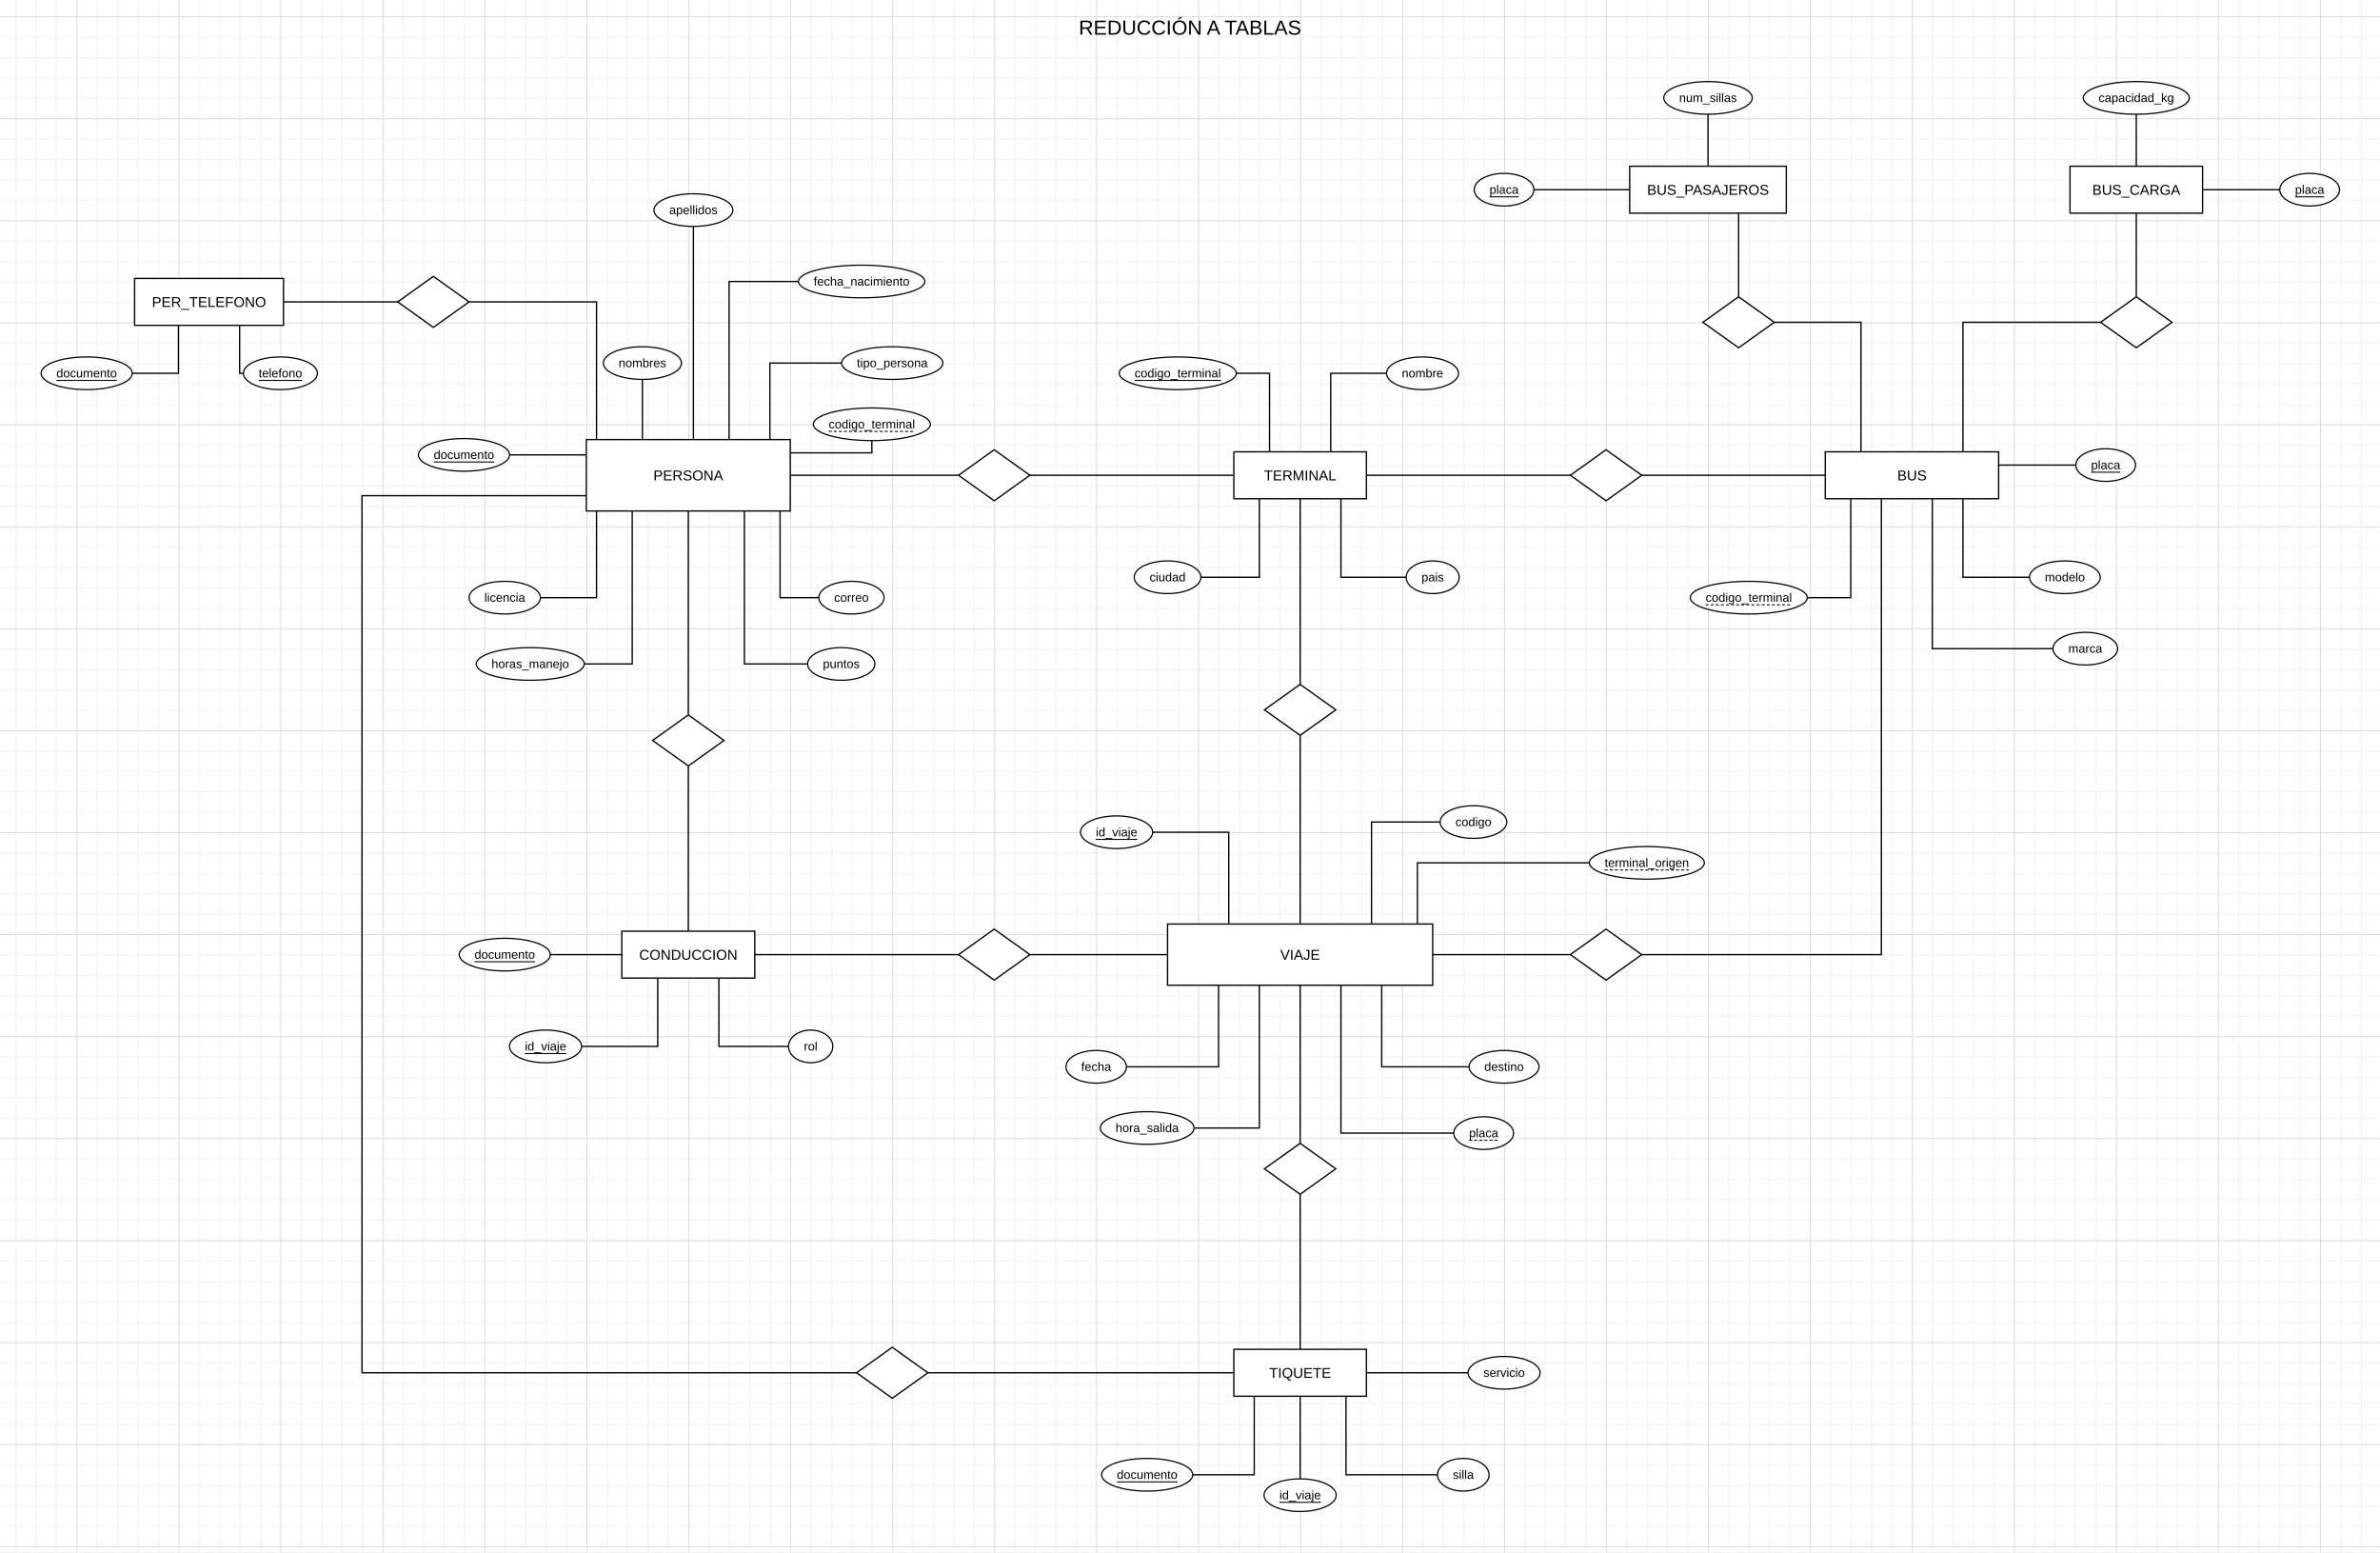
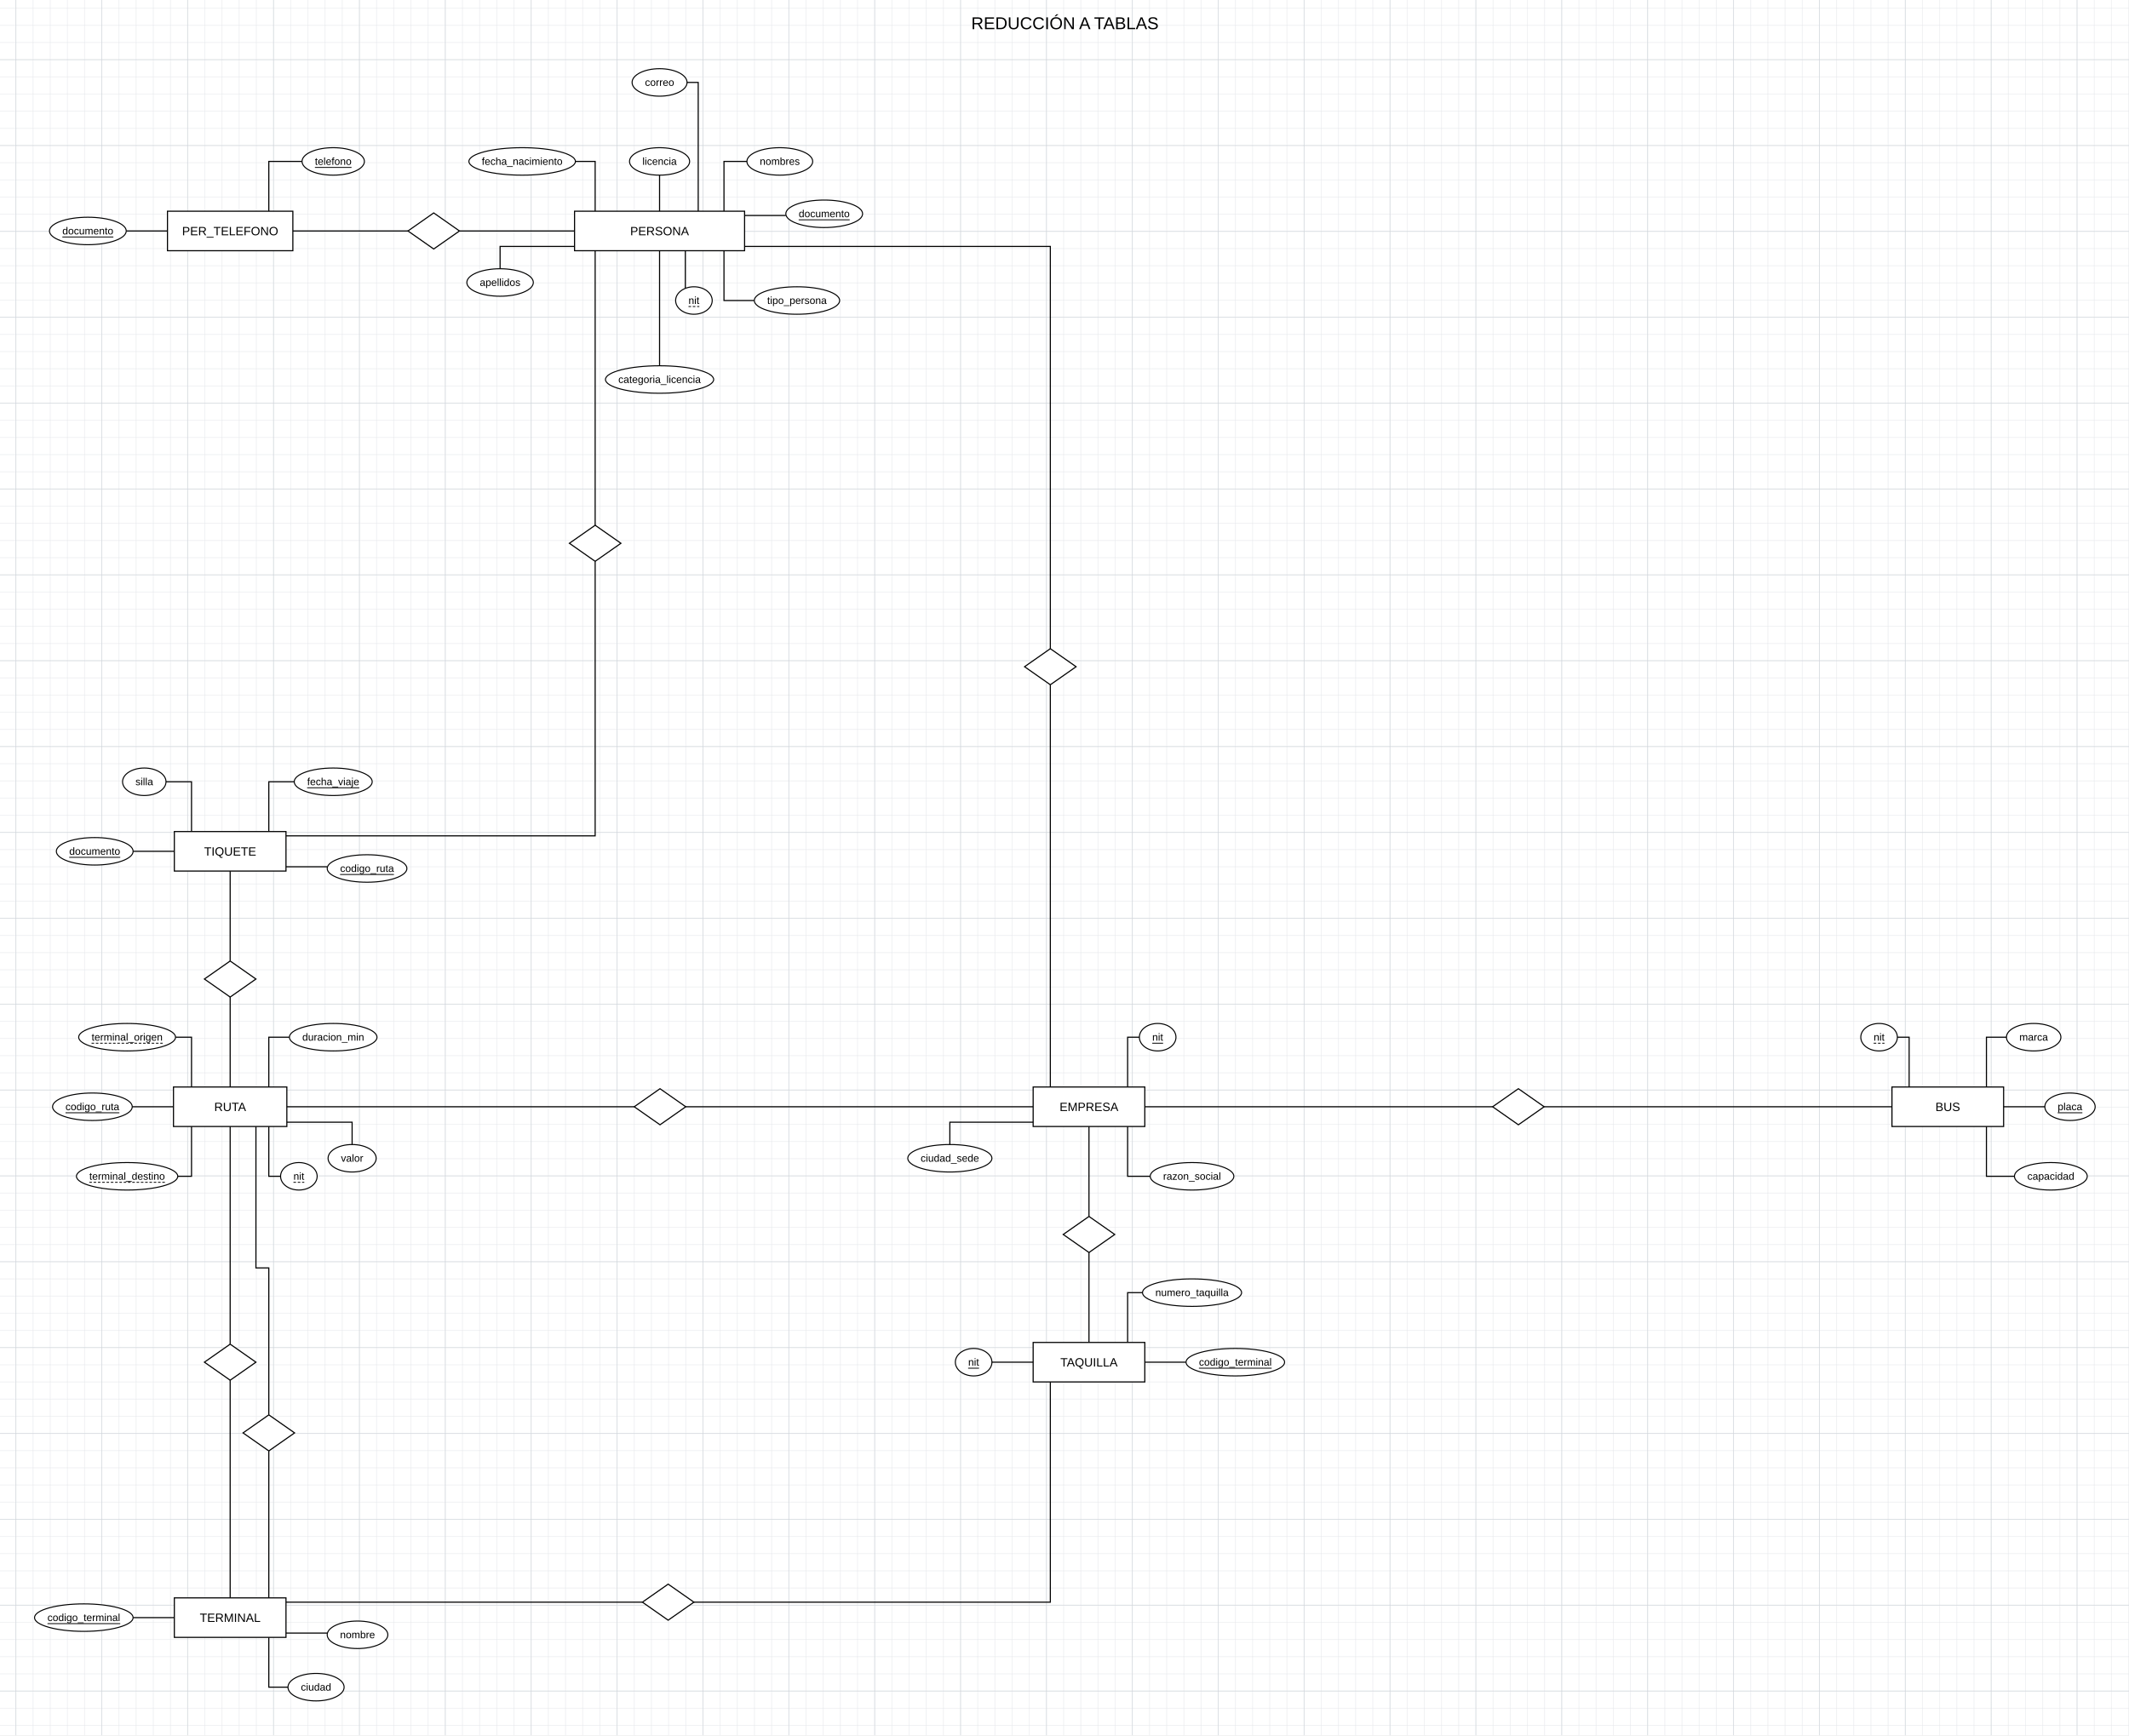
- <svg xmlns="http://www.w3.org/2000/svg" viewBox="25 -116 2334 1522" width="2334" height="1522" font-family="Arial, Helvetica, sans-serif" role="img">
+ <svg xmlns="http://www.w3.org/2000/svg" viewBox="-18 -269 2479 2021" width="2479" height="2021" font-family="Arial, Helvetica, sans-serif" role="img">
  <defs>
    <pattern id="g1" width="20" height="20" patternUnits="userSpaceOnUse">
      <path d="M 20 0 L 0 0 0 20" fill="none" stroke="#e3e6ea" stroke-width="1" />
    </pattern>
    <pattern id="g2" width="100" height="100" patternUnits="userSpaceOnUse">
      <rect width="100" height="100" fill="url(#g1)" />
      <path d="M 100 0 L 0 0 0 100" fill="none" stroke="#cfd4da" stroke-width="1.2" />
    </pattern>
  </defs>
-   <rect x="25" y="-116" width="2334" height="1522" fill="#ffffff" />
-   <rect x="25" y="-116" width="2334" height="1522" fill="url(#g2)" />
-   <text x="1192" y="-82" text-anchor="middle" font-size="20" fill="#000">REDUCCIÓN A TABLAS</text>
-   <polyline points="303.0,180.0 415.0,180.0" fill="none" stroke="#000" stroke-width="1.3" />
-   <polyline points="485.0,180.0 610.0,180.0 610.0,315.0" fill="none" stroke="#000" stroke-width="1.3" />
-   <polyline points="800.0,350.0 965.0,350.0" fill="none" stroke="#000" stroke-width="1.3" />
-   <polyline points="1035.0,350.0 1235.0,350.0" fill="none" stroke="#000" stroke-width="1.3" />
-   <polyline points="1365.0,350.0 1565.0,350.0" fill="none" stroke="#000" stroke-width="1.3" />
-   <polyline points="1635.0,350.0 1815.0,350.0" fill="none" stroke="#000" stroke-width="1.3" />
-   <polyline points="700.0,385.0 700.0,585.0" fill="none" stroke="#000" stroke-width="1.3" />
-   <polyline points="700.0,635.0 700.0,797.0" fill="none" stroke="#000" stroke-width="1.3" />
-   <polyline points="765.2,820.0 965.0,820.0" fill="none" stroke="#000" stroke-width="1.3" />
-   <polyline points="1035.0,820.0 1170.0,820.0" fill="none" stroke="#000" stroke-width="1.3" />
-   <polyline points="1300.0,373.0 1300.0,555.0" fill="none" stroke="#000" stroke-width="1.3" />
-   <polyline points="1300.0,605.0 1300.0,790.0" fill="none" stroke="#000" stroke-width="1.3" />
-   <polyline points="1870.0,373.0 1870.0,820.0 1635.0,820.0" fill="none" stroke="#000" stroke-width="1.3" />
-   <polyline points="1565.0,820.0 1430.0,820.0" fill="none" stroke="#000" stroke-width="1.3" />
-   <polyline points="1300.0,850.0 1300.0,1005.0" fill="none" stroke="#000" stroke-width="1.3" />
-   <polyline points="1300.0,1055.0 1300.0,1207.0" fill="none" stroke="#000" stroke-width="1.3" />
-   <polyline points="1235.0,1230.0 935.0,1230.0" fill="none" stroke="#000" stroke-width="1.3" />
-   <polyline points="865.0,1230.0 380.0,1230.0 380.0,370.0 600.0,370.0" fill="none" stroke="#000" stroke-width="1.3" />
-   <polyline points="1850.0,327.0 1850.0,200.0 1765.0,200.0" fill="none" stroke="#000" stroke-width="1.3" />
-   <polyline points="1730.0,175.0 1730.0,93.0" fill="none" stroke="#000" stroke-width="1.3" />
-   <polyline points="1950.0,327.0 1950.0,200.0 2085.0,200.0" fill="none" stroke="#000" stroke-width="1.3" />
-   <polyline points="2120.0,175.0 2120.0,93.0" fill="none" stroke="#000" stroke-width="1.3" />
-   <polyline points="600.0,330.0 524.7,330.0" fill="none" stroke="#000" stroke-width="1.3" />
-   <polyline points="655.0,315.0 655.0,256.0" fill="none" stroke="#000" stroke-width="1.3" />
-   <polyline points="705.0,315.0 705.0,106.0" fill="none" stroke="#000" stroke-width="1.3" />
-   <polyline points="740.0,315.0 740.0,160.0 808.0,160.0" fill="none" stroke="#000" stroke-width="1.3" />
-   <polyline points="780.0,315.0 780.0,240.0 850.3,240.0" fill="none" stroke="#000" stroke-width="1.3" />
-   <polyline points="800.0,328.0 880.0,328.0 880.0,316.0" fill="none" stroke="#000" stroke-width="1.3" />
-   <polyline points="610.0,385.0 610.0,470.0 555.0,470.0" fill="none" stroke="#000" stroke-width="1.3" />
-   <polyline points="645.0,385.0 645.0,535.0 598.0,535.0" fill="none" stroke="#000" stroke-width="1.3" />
-   <polyline points="790.0,385.0 790.0,470.0 828.0,470.0" fill="none" stroke="#000" stroke-width="1.3" />
-   <polyline points="755.0,385.0 755.0,535.0 817.0,535.0" fill="none" stroke="#000" stroke-width="1.3" />
-   <polyline points="200.0,157.0 200.0,250.0 154.7,250.0" fill="none" stroke="#000" stroke-width="1.3" />
-   <polyline points="260.0,157.0 260.0,250.0 263.7,250.0" fill="none" stroke="#000" stroke-width="1.3" />
-   <polyline points="1270.0,327.0 1270.0,250.0 1237.4,250.0" fill="none" stroke="#000" stroke-width="1.3" />
-   <polyline points="1330.0,327.0 1330.0,250.0 1384.7,250.0" fill="none" stroke="#000" stroke-width="1.3" />
-   <polyline points="1260.0,373.0 1260.0,450.0 1202.7,450.0" fill="none" stroke="#000" stroke-width="1.3" />
-   <polyline points="1340.0,373.0 1340.0,450.0 1404.0,450.0" fill="none" stroke="#000" stroke-width="1.3" />
-   <polyline points="1985.0,340.0 2060.7,340.0" fill="none" stroke="#000" stroke-width="1.3" />
-   <polyline points="1950.0,373.0 1950.0,450.0 2015.3,450.0" fill="none" stroke="#000" stroke-width="1.3" />
-   <polyline points="1920.0,373.0 1920.0,520.0 2038.3,520.0" fill="none" stroke="#000" stroke-width="1.3" />
-   <polyline points="1840.0,373.0 1840.0,470.0 1797.4,470.0" fill="none" stroke="#000" stroke-width="1.3" />
-   <polyline points="1623.2,70.0 1529.3,70.0" fill="none" stroke="#000" stroke-width="1.3" />
-   <polyline points="1700.0,47.0 1700.0,-4.0" fill="none" stroke="#000" stroke-width="1.3" />
-   <polyline points="2185.0,70.0 2260.7,70.0" fill="none" stroke="#000" stroke-width="1.3" />
-   <polyline points="2120.0,47.0 2120.0,-4.0" fill="none" stroke="#000" stroke-width="1.3" />
-   <polyline points="634.8,820.0 564.7,820.0" fill="none" stroke="#000" stroke-width="1.3" />
-   <polyline points="670.0,843.0 670.0,910.0 595.4,910.0" fill="none" stroke="#000" stroke-width="1.3" />
-   <polyline points="730.0,843.0 730.0,910.0 798.3,910.0" fill="none" stroke="#000" stroke-width="1.3" />
-   <polyline points="1230.0,790.0 1230.0,700.0 1155.4,700.0" fill="none" stroke="#000" stroke-width="1.3" />
-   <polyline points="1370.0,790.0 1370.0,690.0 1437.3,690.0" fill="none" stroke="#000" stroke-width="1.3" />
-   <polyline points="1220.0,850.0 1220.0,930.0 1129.7,930.0" fill="none" stroke="#000" stroke-width="1.3" />
-   <polyline points="1260.0,850.0 1260.0,990.0 1196.0,990.0" fill="none" stroke="#000" stroke-width="1.3" />
-   <polyline points="1380.0,850.0 1380.0,930.0 1465.7,930.0" fill="none" stroke="#000" stroke-width="1.3" />
-   <polyline points="1340.0,850.0 1340.0,995.0 1450.7,995.0" fill="none" stroke="#000" stroke-width="1.3" />
-   <polyline points="1415.0,790.0 1415.0,730.0 1583.6,730.0" fill="none" stroke="#000" stroke-width="1.3" />
-   <polyline points="1255.0,1253.0 1255.0,1330.0 1194.7,1330.0" fill="none" stroke="#000" stroke-width="1.3" />
-   <polyline points="1300.0,1253.0 1300.0,1334.0" fill="none" stroke="#000" stroke-width="1.3" />
-   <polyline points="1345.0,1253.0 1345.0,1330.0 1434.7,1330.0" fill="none" stroke="#000" stroke-width="1.3" />
-   <polyline points="1365.0,1230.0 1464.7,1230.0" fill="none" stroke="#000" stroke-width="1.3" />
-   <rect x="600.0" y="315.0" width="200.0" height="70.0" fill="#fff" stroke="#000" stroke-width="1.3" />
-   <text x="700.0" y="355.0" text-anchor="middle" font-size="14" fill="#000">PERSONA</text>
-   <rect x="157.0" y="157.0" width="146.0" height="46.0" fill="#fff" stroke="#000" stroke-width="1.3" />
-   <text x="230.0" y="185.0" text-anchor="middle" font-size="14" fill="#000">PER_TELEFONO</text>
-   <rect x="1235.0" y="327.0" width="130.0" height="46.0" fill="#fff" stroke="#000" stroke-width="1.3" />
-   <text x="1300.0" y="355.0" text-anchor="middle" font-size="14" fill="#000">TERMINAL</text>
-   <rect x="1815.0" y="327.0" width="170.0" height="46.0" fill="#fff" stroke="#000" stroke-width="1.3" />
-   <text x="1900.0" y="355.0" text-anchor="middle" font-size="14" fill="#000">BUS</text>
-   <rect x="1623.2" y="47.0" width="153.6" height="46.0" fill="#fff" stroke="#000" stroke-width="1.3" />
-   <text x="1700.0" y="75.0" text-anchor="middle" font-size="14" fill="#000">BUS_PASAJEROS</text>
-   <rect x="2055.0" y="47.0" width="130.0" height="46.0" fill="#fff" stroke="#000" stroke-width="1.3" />
-   <text x="2120.0" y="75.0" text-anchor="middle" font-size="14" fill="#000">BUS_CARGA</text>
-   <rect x="634.8" y="797.0" width="130.4" height="46.0" fill="#fff" stroke="#000" stroke-width="1.3" />
-   <text x="700.0" y="825.0" text-anchor="middle" font-size="14" fill="#000">CONDUCCION</text>
-   <rect x="1170.0" y="790.0" width="260.0" height="60.0" fill="#fff" stroke="#000" stroke-width="1.3" />
-   <text x="1300.0" y="825.0" text-anchor="middle" font-size="14" fill="#000">VIAJE</text>
-   <rect x="1235.0" y="1207.0" width="130.0" height="46.0" fill="#fff" stroke="#000" stroke-width="1.3" />
-   <text x="1300.0" y="1235.0" text-anchor="middle" font-size="14" fill="#000">TIQUETE</text>
-   <polygon points="450,155.0 485.0,180 450,205.0 415.0,180" fill="#fff" stroke="#000" stroke-width="1.3" />
-   <text x="450.0" y="184.5" text-anchor="middle" font-size="13" fill="#000" />
-   <polygon points="1000,325.0 1035.0,350 1000,375.0 965.0,350" fill="#fff" stroke="#000" stroke-width="1.3" />
-   <text x="1000.0" y="354.5" text-anchor="middle" font-size="13" fill="#000" />
-   <polygon points="1600,325.0 1635.0,350 1600,375.0 1565.0,350" fill="#fff" stroke="#000" stroke-width="1.3" />
-   <text x="1600.0" y="354.5" text-anchor="middle" font-size="13" fill="#000" />
-   <polygon points="700,585.0 735.0,610 700,635.0 665.0,610" fill="#fff" stroke="#000" stroke-width="1.3" />
-   <text x="700.0" y="614.5" text-anchor="middle" font-size="13" fill="#000" />
-   <polygon points="1000,795.0 1035.0,820 1000,845.0 965.0,820" fill="#fff" stroke="#000" stroke-width="1.3" />
-   <text x="1000.0" y="824.5" text-anchor="middle" font-size="13" fill="#000" />
-   <polygon points="1300,555.0 1335.0,580 1300,605.0 1265.0,580" fill="#fff" stroke="#000" stroke-width="1.3" />
-   <text x="1300.0" y="584.5" text-anchor="middle" font-size="13" fill="#000" />
-   <polygon points="1600,795.0 1635.0,820 1600,845.0 1565.0,820" fill="#fff" stroke="#000" stroke-width="1.3" />
-   <text x="1600.0" y="824.5" text-anchor="middle" font-size="13" fill="#000" />
-   <polygon points="1300,1005.0 1335.0,1030 1300,1055.0 1265.0,1030" fill="#fff" stroke="#000" stroke-width="1.3" />
-   <text x="1300.0" y="1034.5" text-anchor="middle" font-size="13" fill="#000" />
-   <polygon points="900,1205.0 935.0,1230 900,1255.0 865.0,1230" fill="#fff" stroke="#000" stroke-width="1.3" />
-   <text x="900.0" y="1234.5" text-anchor="middle" font-size="13" fill="#000" />
-   <polygon points="1730,175.0 1765.0,200 1730,225.0 1695.0,200" fill="#fff" stroke="#000" stroke-width="1.3" />
-   <text x="1730.0" y="204.5" text-anchor="middle" font-size="13" fill="#000" />
-   <polygon points="2120,175.0 2155.0,200 2120,225.0 2085.0,200" fill="#fff" stroke="#000" stroke-width="1.3" />
-   <text x="2120.0" y="204.5" text-anchor="middle" font-size="13" fill="#000" />
-   <ellipse cx="480.0" cy="330.0" rx="44.7" ry="16.0" fill="#fff" stroke="#000" stroke-width="1.2" />
-   <text x="480.0" y="334.0" text-anchor="middle" font-size="12" fill="#000">documento</text>
-   <line x1="450.3" y1="337.0" x2="509.7" y2="337.0" stroke="#000" stroke-width="1" />
-   <ellipse cx="655.0" cy="240.0" rx="38.3" ry="16.0" fill="#fff" stroke="#000" stroke-width="1.2" />
-   <text x="655.0" y="244.0" text-anchor="middle" font-size="12" fill="#000">nombres</text>
-   <ellipse cx="705.0" cy="90.0" rx="38.7" ry="16.0" fill="#fff" stroke="#000" stroke-width="1.2" />
-   <text x="705.0" y="94.0" text-anchor="middle" font-size="12" fill="#000">apellidos</text>
-   <ellipse cx="870.0" cy="160.0" rx="62.0" ry="16.0" fill="#fff" stroke="#000" stroke-width="1.2" />
-   <text x="870.0" y="164.0" text-anchor="middle" font-size="12" fill="#000">fecha_nacimiento</text>
-   <ellipse cx="900.0" cy="240.0" rx="49.7" ry="16.0" fill="#fff" stroke="#000" stroke-width="1.2" />
-   <text x="900.0" y="244.0" text-anchor="middle" font-size="12" fill="#000">tipo_persona</text>
-   <ellipse cx="880.0" cy="300.0" rx="57.4" ry="16.0" fill="#fff" stroke="#000" stroke-width="1.2" />
-   <text x="880.0" y="304.0" text-anchor="middle" font-size="12" fill="#000">codigo_terminal</text>
-   <line x1="837.6" y1="307.0" x2="922.4" y2="307.0" stroke="#000" stroke-width="1" stroke-dasharray="3 2" />
-   <ellipse cx="520.0" cy="470.0" rx="35.0" ry="16.0" fill="#fff" stroke="#000" stroke-width="1.2" />
-   <text x="520.0" y="474.0" text-anchor="middle" font-size="12" fill="#000">licencia</text>
-   <ellipse cx="545.0" cy="535.0" rx="53.0" ry="16.0" fill="#fff" stroke="#000" stroke-width="1.2" />
-   <text x="545.0" y="539.0" text-anchor="middle" font-size="12" fill="#000">horas_manejo</text>
-   <ellipse cx="860.0" cy="470.0" rx="32.0" ry="16.0" fill="#fff" stroke="#000" stroke-width="1.2" />
-   <text x="860.0" y="474.0" text-anchor="middle" font-size="12" fill="#000">correo</text>
-   <ellipse cx="850.0" cy="535.0" rx="33.0" ry="16.0" fill="#fff" stroke="#000" stroke-width="1.2" />
-   <text x="850.0" y="539.0" text-anchor="middle" font-size="12" fill="#000">puntos</text>
-   <ellipse cx="110.0" cy="250.0" rx="44.7" ry="16.0" fill="#fff" stroke="#000" stroke-width="1.2" />
-   <text x="110.0" y="254.0" text-anchor="middle" font-size="12" fill="#000">documento</text>
-   <line x1="80.3" y1="257.0" x2="139.7" y2="257.0" stroke="#000" stroke-width="1" />
-   <ellipse cx="300.0" cy="250.0" rx="36.3" ry="16.0" fill="#fff" stroke="#000" stroke-width="1.2" />
-   <text x="300.0" y="254.0" text-anchor="middle" font-size="12" fill="#000">telefono</text>
-   <line x1="278.7" y1="257.0" x2="321.3" y2="257.0" stroke="#000" stroke-width="1" />
-   <ellipse cx="1180.0" cy="250.0" rx="57.4" ry="16.0" fill="#fff" stroke="#000" stroke-width="1.2" />
-   <text x="1180.0" y="254.0" text-anchor="middle" font-size="12" fill="#000">codigo_terminal</text>
-   <line x1="1137.6" y1="257.0" x2="1222.4" y2="257.0" stroke="#000" stroke-width="1" />
-   <ellipse cx="1420.0" cy="250.0" rx="35.3" ry="16.0" fill="#fff" stroke="#000" stroke-width="1.2" />
-   <text x="1420.0" y="254.0" text-anchor="middle" font-size="12" fill="#000">nombre</text>
-   <ellipse cx="1170.0" cy="450.0" rx="32.7" ry="16.0" fill="#fff" stroke="#000" stroke-width="1.2" />
-   <text x="1170.0" y="454.0" text-anchor="middle" font-size="12" fill="#000">ciudad</text>
-   <ellipse cx="1430.0" cy="450.0" rx="26.0" ry="16.0" fill="#fff" stroke="#000" stroke-width="1.2" />
-   <text x="1430.0" y="454.0" text-anchor="middle" font-size="12" fill="#000">pais</text>
-   <ellipse cx="2090.0" cy="340.0" rx="29.3" ry="16.0" fill="#fff" stroke="#000" stroke-width="1.2" />
-   <text x="2090.0" y="344.0" text-anchor="middle" font-size="12" fill="#000">placa</text>
-   <line x1="2075.7" y1="347.0" x2="2104.3" y2="347.0" stroke="#000" stroke-width="1" />
-   <ellipse cx="2050.0" cy="450.0" rx="34.7" ry="16.0" fill="#fff" stroke="#000" stroke-width="1.2" />
-   <text x="2050.0" y="454.0" text-anchor="middle" font-size="12" fill="#000">modelo</text>
-   <ellipse cx="2070.0" cy="520.0" rx="31.7" ry="16.0" fill="#fff" stroke="#000" stroke-width="1.2" />
-   <text x="2070.0" y="524.0" text-anchor="middle" font-size="12" fill="#000">marca</text>
-   <ellipse cx="1740.0" cy="470.0" rx="57.4" ry="16.0" fill="#fff" stroke="#000" stroke-width="1.2" />
-   <text x="1740.0" y="474.0" text-anchor="middle" font-size="12" fill="#000">codigo_terminal</text>
-   <line x1="1697.6" y1="477.0" x2="1782.4" y2="477.0" stroke="#000" stroke-width="1" stroke-dasharray="3 2" />
-   <ellipse cx="1500.0" cy="70.0" rx="29.3" ry="16.0" fill="#fff" stroke="#000" stroke-width="1.2" />
-   <text x="1500.0" y="74.0" text-anchor="middle" font-size="12" fill="#000">placa</text>
-   <line x1="1485.7" y1="77.0" x2="1514.3" y2="77.0" stroke="#000" stroke-width="1" />
-   <ellipse cx="1700.0" cy="-20.0" rx="43.4" ry="16.0" fill="#fff" stroke="#000" stroke-width="1.2" />
-   <text x="1700.0" y="-16.0" text-anchor="middle" font-size="12" fill="#000">num_sillas</text>
-   <ellipse cx="2290.0" cy="70.0" rx="29.3" ry="16.0" fill="#fff" stroke="#000" stroke-width="1.2" />
-   <text x="2290.0" y="74.0" text-anchor="middle" font-size="12" fill="#000">placa</text>
-   <line x1="2275.7" y1="77.0" x2="2304.3" y2="77.0" stroke="#000" stroke-width="1" />
-   <ellipse cx="2120.0" cy="-20.0" rx="52.0" ry="16.0" fill="#fff" stroke="#000" stroke-width="1.2" />
-   <text x="2120.0" y="-16.0" text-anchor="middle" font-size="12" fill="#000">capacidad_kg</text>
-   <ellipse cx="520.0" cy="820.0" rx="44.7" ry="16.0" fill="#fff" stroke="#000" stroke-width="1.2" />
-   <text x="520.0" y="824.0" text-anchor="middle" font-size="12" fill="#000">documento</text>
-   <line x1="490.3" y1="827.0" x2="549.7" y2="827.0" stroke="#000" stroke-width="1" />
-   <ellipse cx="560.0" cy="910.0" rx="35.4" ry="16.0" fill="#fff" stroke="#000" stroke-width="1.2" />
-   <text x="560.0" y="914.0" text-anchor="middle" font-size="12" fill="#000">id_viaje</text>
-   <line x1="539.6" y1="917.0" x2="580.4" y2="917.0" stroke="#000" stroke-width="1" />
-   <ellipse cx="820.0" cy="910.0" rx="21.7" ry="16.0" fill="#fff" stroke="#000" stroke-width="1.2" />
-   <text x="820.0" y="914.0" text-anchor="middle" font-size="12" fill="#000">rol</text>
-   <ellipse cx="1120.0" cy="700.0" rx="35.4" ry="16.0" fill="#fff" stroke="#000" stroke-width="1.2" />
-   <text x="1120.0" y="704.0" text-anchor="middle" font-size="12" fill="#000">id_viaje</text>
-   <line x1="1099.6" y1="707.0" x2="1140.4" y2="707.0" stroke="#000" stroke-width="1" />
-   <ellipse cx="1470.0" cy="690.0" rx="32.7" ry="16.0" fill="#fff" stroke="#000" stroke-width="1.2" />
-   <text x="1470.0" y="694.0" text-anchor="middle" font-size="12" fill="#000">codigo</text>
-   <ellipse cx="1100.0" cy="930.0" rx="29.7" ry="16.0" fill="#fff" stroke="#000" stroke-width="1.2" />
-   <text x="1100.0" y="934.0" text-anchor="middle" font-size="12" fill="#000">fecha</text>
-   <ellipse cx="1150.0" cy="990.0" rx="46.0" ry="16.0" fill="#fff" stroke="#000" stroke-width="1.2" />
-   <text x="1150.0" y="994.0" text-anchor="middle" font-size="12" fill="#000">hora_salida</text>
-   <ellipse cx="1500.0" cy="930.0" rx="34.3" ry="16.0" fill="#fff" stroke="#000" stroke-width="1.2" />
-   <text x="1500.0" y="934.0" text-anchor="middle" font-size="12" fill="#000">destino</text>
-   <ellipse cx="1480.0" cy="995.0" rx="29.3" ry="16.0" fill="#fff" stroke="#000" stroke-width="1.2" />
-   <text x="1480.0" y="999.0" text-anchor="middle" font-size="12" fill="#000">placa</text>
-   <line x1="1465.7" y1="1002.0" x2="1494.3" y2="1002.0" stroke="#000" stroke-width="1" stroke-dasharray="3 2" />
-   <ellipse cx="1640.0" cy="730.0" rx="56.4" ry="16.0" fill="#fff" stroke="#000" stroke-width="1.2" />
-   <text x="1640.0" y="734.0" text-anchor="middle" font-size="12" fill="#000">terminal_origen</text>
-   <line x1="1598.6" y1="737.0" x2="1681.4" y2="737.0" stroke="#000" stroke-width="1" stroke-dasharray="3 2" />
-   <ellipse cx="1150.0" cy="1330.0" rx="44.7" ry="16.0" fill="#fff" stroke="#000" stroke-width="1.2" />
-   <text x="1150.0" y="1334.0" text-anchor="middle" font-size="12" fill="#000">documento</text>
-   <line x1="1120.3" y1="1337.0" x2="1179.7" y2="1337.0" stroke="#000" stroke-width="1" />
-   <ellipse cx="1300.0" cy="1350.0" rx="35.4" ry="16.0" fill="#fff" stroke="#000" stroke-width="1.2" />
-   <text x="1300.0" y="1354.0" text-anchor="middle" font-size="12" fill="#000">id_viaje</text>
-   <line x1="1279.6" y1="1357.0" x2="1320.4" y2="1357.0" stroke="#000" stroke-width="1" />
-   <ellipse cx="1460.0" cy="1330.0" rx="25.3" ry="16.0" fill="#fff" stroke="#000" stroke-width="1.2" />
-   <text x="1460.0" y="1334.0" text-anchor="middle" font-size="12" fill="#000">silla</text>
-   <ellipse cx="1500.0" cy="1230.0" rx="35.3" ry="16.0" fill="#fff" stroke="#000" stroke-width="1.2" />
-   <text x="1500.0" y="1234.0" text-anchor="middle" font-size="12" fill="#000">servicio</text>
+   <rect x="-18" y="-269" width="2479" height="2021" fill="#ffffff" />
+   <rect x="-18" y="-269" width="2479" height="2021" fill="url(#g2)" />
+   <text x="1222" y="-235" text-anchor="middle" font-size="20" fill="#000">REDUCCIÓN A TABLAS</text>
+   <polyline points="1250.0,1294.5 1250.0,1189.8" fill="none" stroke="#000" stroke-width="1.3" />
+   <polyline points="1250.0,1147.8 1250.0,1043.0" fill="none" stroke="#000" stroke-width="1.3" />
+   <polyline points="250.0,745.5 250.0,850.2" fill="none" stroke="#000" stroke-width="1.3" />
+   <polyline points="250.0,892.2 250.0,997.0" fill="none" stroke="#000" stroke-width="1.3" />
+   <polyline points="323.0,0.0 457.0,0.0" fill="none" stroke="#000" stroke-width="1.3" />
+   <polyline points="517.0,0.0 651.0,0.0" fill="none" stroke="#000" stroke-width="1.3" />
+   <polyline points="250.0,1043.0 250.0,1296.5" fill="none" stroke="#000" stroke-width="1.3" />
+   <polyline points="250.0,1338.5 250.0,1592.0" fill="none" stroke="#000" stroke-width="1.3" />
+   <polyline points="280.0,1043.0 280.0,1207.7 295.0,1207.7 295.0,1378.8" fill="none" stroke="#000" stroke-width="1.3" />
+   <polyline points="295.0,1420.8 295.0,1592.0" fill="none" stroke="#000" stroke-width="1.3" />
+   <polyline points="2185.0,1020.0 1780.0,1020.0" fill="none" stroke="#000" stroke-width="1.3" />
+   <polyline points="1720.0,1020.0 1315.0,1020.0" fill="none" stroke="#000" stroke-width="1.3" />
+   <polyline points="316.0,1020.0 720.5,1020.0" fill="none" stroke="#000" stroke-width="1.3" />
+   <polyline points="780.5,1020.0 1185.0,1020.0" fill="none" stroke="#000" stroke-width="1.3" />
+   <polyline points="315.0,704.5 675.0,704.5 675.0,384.8" fill="none" stroke="#000" stroke-width="1.3" />
+   <polyline points="675.0,342.8 675.0,23.0" fill="none" stroke="#000" stroke-width="1.3" />
+   <polyline points="1205.0,1340.5 1205.0,1597.0 790.0,1597.0" fill="none" stroke="#000" stroke-width="1.3" />
+   <polyline points="730.0,1597.0 315.0,1597.0" fill="none" stroke="#000" stroke-width="1.3" />
+   <polyline points="849.0,18.0 1205.0,18.0 1205.0,486.5" fill="none" stroke="#000" stroke-width="1.3" />
+   <polyline points="1205.0,528.5 1205.0,997.0" fill="none" stroke="#000" stroke-width="1.3" />
+   <polyline points="849.0,-18.0 897.0,-18.0" fill="none" stroke="#000" stroke-width="1.3" />
+   <polyline points="825.0,-23.0 825.0,-81.0 851.7,-81.0" fill="none" stroke="#000" stroke-width="1.3" />
+   <polyline points="651.0,18.0 564.3,18.0 564.3,44.0" fill="none" stroke="#000" stroke-width="1.3" />
+   <polyline points="675.0,-23.0 675.0,-81.0 652.0,-81.0" fill="none" stroke="#000" stroke-width="1.3" />
+   <polyline points="825.0,23.0 825.0,81.0 860.3,81.0" fill="none" stroke="#000" stroke-width="1.3" />
+   <polyline points="750.0,-23.0 750.0,-65.0" fill="none" stroke="#000" stroke-width="1.3" />
+   <polyline points="750.0,23.0 750.0,157.0" fill="none" stroke="#000" stroke-width="1.3" />
+   <polyline points="795.0,-23.0 795.0,-173.0 782.0,-173.0" fill="none" stroke="#000" stroke-width="1.3" />
+   <polyline points="780.0,23.0 780.0,66.9" fill="none" stroke="#000" stroke-width="1.3" />
+   <polyline points="184.0,1020.0 136.0,1020.0" fill="none" stroke="#000" stroke-width="1.3" />
+   <polyline points="295.0,997.0 295.0,939.0 319.0,939.0" fill="none" stroke="#000" stroke-width="1.3" />
+   <polyline points="316.0,1038.0 392.0,1038.0 392.0,1064.0" fill="none" stroke="#000" stroke-width="1.3" />
+   <polyline points="205.0,997.0 205.0,939.0 186.4,939.0" fill="none" stroke="#000" stroke-width="1.3" />
+   <polyline points="205.0,1043.0 205.0,1101.0 189.0,1101.0" fill="none" stroke="#000" stroke-width="1.3" />
+   <polyline points="295.0,1043.0 295.0,1101.0 308.7,1101.0" fill="none" stroke="#000" stroke-width="1.3" />
+   <polyline points="2315.0,1020.0 2363.0,1020.0" fill="none" stroke="#000" stroke-width="1.3" />
+   <polyline points="2295.0,997.0 2295.0,939.0 2318.3,939.0" fill="none" stroke="#000" stroke-width="1.3" />
+   <polyline points="2295.0,1043.0 2295.0,1101.0 2327.6,1101.0" fill="none" stroke="#000" stroke-width="1.3" />
+   <polyline points="2205.0,997.0 2205.0,939.0 2191.3,939.0" fill="none" stroke="#000" stroke-width="1.3" />
+   <polyline points="185.0,722.5 137.0,722.5" fill="none" stroke="#000" stroke-width="1.3" />
+   <polyline points="315.0,740.5 363.0,740.5" fill="none" stroke="#000" stroke-width="1.3" />
+   <polyline points="295.0,699.5 295.0,641.5 324.6,641.5" fill="none" stroke="#000" stroke-width="1.3" />
+   <polyline points="205.0,699.5 205.0,641.5 175.3,641.5" fill="none" stroke="#000" stroke-width="1.3" />
+   <polyline points="1295.0,997.0 1295.0,939.0 1308.7,939.0" fill="none" stroke="#000" stroke-width="1.3" />
+   <polyline points="1295.0,1043.0 1295.0,1101.0 1321.3,1101.0" fill="none" stroke="#000" stroke-width="1.3" />
+   <polyline points="1185.0,1038.0 1088.0,1038.0 1088.0,1064.0" fill="none" stroke="#000" stroke-width="1.3" />
+   <polyline points="185.0,1615.0 137.0,1615.0" fill="none" stroke="#000" stroke-width="1.3" />
+   <polyline points="315.0,1633.0 363.0,1633.0" fill="none" stroke="#000" stroke-width="1.3" />
+   <polyline points="295.0,1638.0 295.0,1696.0 317.3,1696.0" fill="none" stroke="#000" stroke-width="1.3" />
+   <polyline points="1185.0,1317.5 1137.0,1317.5" fill="none" stroke="#000" stroke-width="1.3" />
+   <polyline points="1315.0,1317.5 1363.0,1317.5" fill="none" stroke="#000" stroke-width="1.3" />
+   <polyline points="1295.0,1294.5 1295.0,1236.5 1312.3,1236.5" fill="none" stroke="#000" stroke-width="1.3" />
+   <polyline points="177.0,0.0 129.0,0.0" fill="none" stroke="#000" stroke-width="1.3" />
+   <polyline points="295.0,-23.0 295.0,-81.0 333.7,-81.0" fill="none" stroke="#000" stroke-width="1.3" />
+   <rect x="651.0" y="-23.0" width="198.0" height="46.0" fill="#fff" stroke="#000" stroke-width="1.3" />
+   <text x="750.0" y="5.0" text-anchor="middle" font-size="14" fill="#000">PERSONA</text>
+   <rect x="184.0" y="997.0" width="132.0" height="46.0" fill="#fff" stroke="#000" stroke-width="1.3" />
+   <text x="250.0" y="1025.0" text-anchor="middle" font-size="14" fill="#000">RUTA</text>
+   <rect x="1185.0" y="997.0" width="130.0" height="46.0" fill="#fff" stroke="#000" stroke-width="1.3" />
+   <text x="1250.0" y="1025.0" text-anchor="middle" font-size="14" fill="#000">EMPRESA</text>
+   <rect x="2185.0" y="997.0" width="130.0" height="46.0" fill="#fff" stroke="#000" stroke-width="1.3" />
+   <text x="2250.0" y="1025.0" text-anchor="middle" font-size="14" fill="#000">BUS</text>
+   <rect x="185.0" y="1592.0" width="130.0" height="46.0" fill="#fff" stroke="#000" stroke-width="1.3" />
+   <text x="250.0" y="1620.0" text-anchor="middle" font-size="14" fill="#000">TERMINAL</text>
+   <rect x="1185.0" y="1294.5" width="130.0" height="46.0" fill="#fff" stroke="#000" stroke-width="1.3" />
+   <text x="1250.0" y="1322.5" text-anchor="middle" font-size="14" fill="#000">TAQUILLA</text>
+   <rect x="185.0" y="699.5" width="130.0" height="46.0" fill="#fff" stroke="#000" stroke-width="1.3" />
+   <text x="250.0" y="727.5" text-anchor="middle" font-size="14" fill="#000">TIQUETE</text>
+   <rect x="177.0" y="-23.0" width="146.0" height="46.0" fill="#fff" stroke="#000" stroke-width="1.3" />
+   <text x="250.0" y="5.0" text-anchor="middle" font-size="14" fill="#000">PER_TELEFONO</text>
+   <polygon points="1250.0,1147.75 1280.0,1168.75 1250.0,1189.75 1220.0,1168.75" fill="#fff" stroke="#000" stroke-width="1.3" />
+   <text x="1250.0" y="1173.2" text-anchor="middle" font-size="13" fill="#000" />
+   <polygon points="250.0,850.25 280.0,871.25 250.0,892.25 220.0,871.25" fill="#fff" stroke="#000" stroke-width="1.3" />
+   <text x="250.0" y="875.8" text-anchor="middle" font-size="13" fill="#000" />
+   <polygon points="487.008,-21.0 517.008,0.0 487.008,21.0 457.008,0.0" fill="#fff" stroke="#000" stroke-width="1.3" />
+   <text x="487.0" y="4.5" text-anchor="middle" font-size="13" fill="#000" />
+   <polygon points="250.0,1296.5 280.0,1317.5 250.0,1338.5 220.0,1317.5" fill="#fff" stroke="#000" stroke-width="1.3" />
+   <text x="250.0" y="1322.0" text-anchor="middle" font-size="13" fill="#000" />
+   <polygon points="295.0,1378.85 325.0,1399.85 295.0,1420.85 265.0,1399.85" fill="#fff" stroke="#000" stroke-width="1.3" />
+   <text x="295.0" y="1404.3" text-anchor="middle" font-size="13" fill="#000" />
+   <polygon points="1750.0,999.0 1780.0,1020.0 1750.0,1041.0 1720.0,1020.0" fill="#fff" stroke="#000" stroke-width="1.3" />
+   <text x="1750.0" y="1024.5" text-anchor="middle" font-size="13" fill="#000" />
+   <polygon points="750.5,999.0 780.5,1020.0 750.5,1041.0 720.5,1020.0" fill="#fff" stroke="#000" stroke-width="1.3" />
+   <text x="750.5" y="1024.5" text-anchor="middle" font-size="13" fill="#000" />
+   <polygon points="675.0,342.75 705.0,363.75 675.0,384.75 645.0,363.75" fill="#fff" stroke="#000" stroke-width="1.3" />
+   <text x="675.0" y="368.2" text-anchor="middle" font-size="13" fill="#000" />
+   <polygon points="760.0,1576.0 790.0,1597.0 760.0,1618.0 730.0,1597.0" fill="#fff" stroke="#000" stroke-width="1.3" />
+   <text x="760.0" y="1601.5" text-anchor="middle" font-size="13" fill="#000" />
+   <polygon points="1205.0,486.5 1235.0,507.5 1205.0,528.5 1175.0,507.5" fill="#fff" stroke="#000" stroke-width="1.3" />
+   <text x="1205.0" y="512.0" text-anchor="middle" font-size="13" fill="#000" />
+   <ellipse cx="941.7" cy="-20.0" rx="44.7" ry="16.0" fill="#fff" stroke="#000" stroke-width="1.2" />
+   <text x="941.7" y="-16.0" text-anchor="middle" font-size="12" fill="#000">documento</text>
+   <line x1="912.0" y1="-13.0" x2="971.4" y2="-13.0" stroke="#000" stroke-width="1" />
+   <ellipse cx="890.0" cy="-81.0" rx="38.3" ry="16.0" fill="#fff" stroke="#000" stroke-width="1.2" />
+   <text x="890.0" y="-77.0" text-anchor="middle" font-size="12" fill="#000">nombres</text>
+   <ellipse cx="564.3" cy="60.0" rx="38.7" ry="16.0" fill="#fff" stroke="#000" stroke-width="1.2" />
+   <text x="564.3" y="64.0" text-anchor="middle" font-size="12" fill="#000">apellidos</text>
+   <ellipse cx="590.0" cy="-81.0" rx="62.0" ry="16.0" fill="#fff" stroke="#000" stroke-width="1.2" />
+   <text x="590.0" y="-77.0" text-anchor="middle" font-size="12" fill="#000">fecha_nacimiento</text>
+   <ellipse cx="910.0" cy="81.0" rx="49.7" ry="16.0" fill="#fff" stroke="#000" stroke-width="1.2" />
+   <text x="910.0" y="85.0" text-anchor="middle" font-size="12" fill="#000">tipo_persona</text>
+   <ellipse cx="750.0" cy="-81.0" rx="35.0" ry="16.0" fill="#fff" stroke="#000" stroke-width="1.2" />
+   <text x="750.0" y="-77.0" text-anchor="middle" font-size="12" fill="#000">licencia</text>
+   <ellipse cx="750.0" cy="173.0" rx="63.0" ry="16.0" fill="#fff" stroke="#000" stroke-width="1.2" />
+   <text x="750.0" y="177.0" text-anchor="middle" font-size="12" fill="#000">categoria_licencia</text>
+   <ellipse cx="750.0" cy="-173.0" rx="32.0" ry="16.0" fill="#fff" stroke="#000" stroke-width="1.2" />
+   <text x="750.0" y="-169.0" text-anchor="middle" font-size="12" fill="#000">correo</text>
+   <ellipse cx="790.0" cy="81.0" rx="21.3" ry="16.0" fill="#fff" stroke="#000" stroke-width="1.2" />
+   <text x="790.0" y="85.0" text-anchor="middle" font-size="12" fill="#000">nit</text>
+   <line x1="783.7" y1="88.0" x2="796.3" y2="88.0" stroke="#000" stroke-width="1" stroke-dasharray="3 2" />
+   <ellipse cx="89.6" cy="1020.0" rx="46.4" ry="16.0" fill="#fff" stroke="#000" stroke-width="1.2" />
+   <text x="89.6" y="1024.0" text-anchor="middle" font-size="12" fill="#000">codigo_ruta</text>
+   <line x1="58.3" y1="1027.0" x2="121.0" y2="1027.0" stroke="#000" stroke-width="1" />
+   <ellipse cx="370.0" cy="939.0" rx="51.0" ry="16.0" fill="#fff" stroke="#000" stroke-width="1.2" />
+   <text x="370.0" y="943.0" text-anchor="middle" font-size="12" fill="#000">duracion_min</text>
+   <ellipse cx="392.0" cy="1080.0" rx="28.0" ry="16.0" fill="#fff" stroke="#000" stroke-width="1.2" />
+   <text x="392.0" y="1084.0" text-anchor="middle" font-size="12" fill="#000">valor</text>
+   <ellipse cx="130.0" cy="939.0" rx="56.4" ry="16.0" fill="#fff" stroke="#000" stroke-width="1.2" />
+   <text x="130.0" y="943.0" text-anchor="middle" font-size="12" fill="#000">terminal_origen</text>
+   <line x1="88.6" y1="946.0" x2="171.4" y2="946.0" stroke="#000" stroke-width="1" stroke-dasharray="3 2" />
+   <ellipse cx="130.0" cy="1101.0" rx="59.0" ry="16.0" fill="#fff" stroke="#000" stroke-width="1.2" />
+   <text x="130.0" y="1105.0" text-anchor="middle" font-size="12" fill="#000">terminal_destino</text>
+   <line x1="86.0" y1="1108.0" x2="174.0" y2="1108.0" stroke="#000" stroke-width="1" stroke-dasharray="3 2" />
+   <ellipse cx="330.0" cy="1101.0" rx="21.3" ry="16.0" fill="#fff" stroke="#000" stroke-width="1.2" />
+   <text x="330.0" y="1105.0" text-anchor="middle" font-size="12" fill="#000">nit</text>
+   <line x1="323.7" y1="1108.0" x2="336.3" y2="1108.0" stroke="#000" stroke-width="1" stroke-dasharray="3 2" />
+   <ellipse cx="2392.3" cy="1020.0" rx="29.3" ry="16.0" fill="#fff" stroke="#000" stroke-width="1.2" />
+   <text x="2392.3" y="1024.0" text-anchor="middle" font-size="12" fill="#000">placa</text>
+   <line x1="2378.0" y1="1027.0" x2="2406.7" y2="1027.0" stroke="#000" stroke-width="1" />
+   <ellipse cx="2350.0" cy="939.0" rx="31.7" ry="16.0" fill="#fff" stroke="#000" stroke-width="1.2" />
+   <text x="2350.0" y="943.0" text-anchor="middle" font-size="12" fill="#000">marca</text>
+   <ellipse cx="2370.0" cy="1101.0" rx="42.4" ry="16.0" fill="#fff" stroke="#000" stroke-width="1.2" />
+   <text x="2370.0" y="1105.0" text-anchor="middle" font-size="12" fill="#000">capacidad</text>
+   <ellipse cx="2170.0" cy="939.0" rx="21.3" ry="16.0" fill="#fff" stroke="#000" stroke-width="1.2" />
+   <text x="2170.0" y="943.0" text-anchor="middle" font-size="12" fill="#000">nit</text>
+   <line x1="2163.7" y1="946.0" x2="2176.3" y2="946.0" stroke="#000" stroke-width="1" stroke-dasharray="3 2" />
+   <ellipse cx="92.3" cy="722.5" rx="44.7" ry="16.0" fill="#fff" stroke="#000" stroke-width="1.2" />
+   <text x="92.3" y="726.5" text-anchor="middle" font-size="12" fill="#000">documento</text>
+   <line x1="62.6" y1="729.5" x2="122.0" y2="729.5" stroke="#000" stroke-width="1" />
+   <ellipse cx="409.4" cy="742.5" rx="46.4" ry="16.0" fill="#fff" stroke="#000" stroke-width="1.2" />
+   <text x="409.4" y="746.5" text-anchor="middle" font-size="12" fill="#000">codigo_ruta</text>
+   <line x1="378.0" y1="749.5" x2="440.7" y2="749.5" stroke="#000" stroke-width="1" />
+   <ellipse cx="370.0" cy="641.5" rx="45.4" ry="16.0" fill="#fff" stroke="#000" stroke-width="1.2" />
+   <text x="370.0" y="645.5" text-anchor="middle" font-size="12" fill="#000">fecha_viaje</text>
+   <line x1="339.6" y1="648.5" x2="400.4" y2="648.5" stroke="#000" stroke-width="1" />
+   <ellipse cx="150.0" cy="641.5" rx="25.3" ry="16.0" fill="#fff" stroke="#000" stroke-width="1.2" />
+   <text x="150.0" y="645.5" text-anchor="middle" font-size="12" fill="#000">silla</text>
+   <ellipse cx="1330.0" cy="939.0" rx="21.3" ry="16.0" fill="#fff" stroke="#000" stroke-width="1.2" />
+   <text x="1330.0" y="943.0" text-anchor="middle" font-size="12" fill="#000">nit</text>
+   <line x1="1323.7" y1="946.0" x2="1336.3" y2="946.0" stroke="#000" stroke-width="1" />
+   <ellipse cx="1370.0" cy="1101.0" rx="48.7" ry="16.0" fill="#fff" stroke="#000" stroke-width="1.2" />
+   <text x="1370.0" y="1105.0" text-anchor="middle" font-size="12" fill="#000">razon_social</text>
+   <ellipse cx="1088.0" cy="1080.0" rx="49.0" ry="16.0" fill="#fff" stroke="#000" stroke-width="1.2" />
+   <text x="1088.0" y="1084.0" text-anchor="middle" font-size="12" fill="#000">ciudad_sede</text>
+   <ellipse cx="79.6" cy="1615.0" rx="57.4" ry="16.0" fill="#fff" stroke="#000" stroke-width="1.2" />
+   <text x="79.6" y="1619.0" text-anchor="middle" font-size="12" fill="#000">codigo_terminal</text>
+   <line x1="37.3" y1="1622.0" x2="122.0" y2="1622.0" stroke="#000" stroke-width="1" />
+   <ellipse cx="398.3" cy="1635.0" rx="35.3" ry="16.0" fill="#fff" stroke="#000" stroke-width="1.2" />
+   <text x="398.3" y="1639.0" text-anchor="middle" font-size="12" fill="#000">nombre</text>
+   <ellipse cx="350.0" cy="1696.0" rx="32.7" ry="16.0" fill="#fff" stroke="#000" stroke-width="1.2" />
+   <text x="350.0" y="1700.0" text-anchor="middle" font-size="12" fill="#000">ciudad</text>
+   <ellipse cx="1115.7" cy="1317.5" rx="21.3" ry="16.0" fill="#fff" stroke="#000" stroke-width="1.2" />
+   <text x="1115.7" y="1321.5" text-anchor="middle" font-size="12" fill="#000">nit</text>
+   <line x1="1109.3" y1="1324.5" x2="1122.0" y2="1324.5" stroke="#000" stroke-width="1" />
+   <ellipse cx="1420.4" cy="1317.5" rx="57.4" ry="16.0" fill="#fff" stroke="#000" stroke-width="1.2" />
+   <text x="1420.4" y="1321.5" text-anchor="middle" font-size="12" fill="#000">codigo_terminal</text>
+   <line x1="1378.0" y1="1324.5" x2="1462.7" y2="1324.5" stroke="#000" stroke-width="1" />
+   <ellipse cx="1370.0" cy="1236.5" rx="57.7" ry="16.0" fill="#fff" stroke="#000" stroke-width="1.2" />
+   <text x="1370.0" y="1240.5" text-anchor="middle" font-size="12" fill="#000">numero_taquilla</text>
+   <ellipse cx="84.3" cy="0.0" rx="44.7" ry="16.0" fill="#fff" stroke="#000" stroke-width="1.2" />
+   <text x="84.3" y="4.0" text-anchor="middle" font-size="12" fill="#000">documento</text>
+   <line x1="54.6" y1="7.0" x2="114.0" y2="7.0" stroke="#000" stroke-width="1" />
+   <ellipse cx="370.0" cy="-81.0" rx="36.3" ry="16.0" fill="#fff" stroke="#000" stroke-width="1.2" />
+   <text x="370.0" y="-77.0" text-anchor="middle" font-size="12" fill="#000">telefono</text>
+   <line x1="348.7" y1="-74.0" x2="391.3" y2="-74.0" stroke="#000" stroke-width="1" />
</svg>
